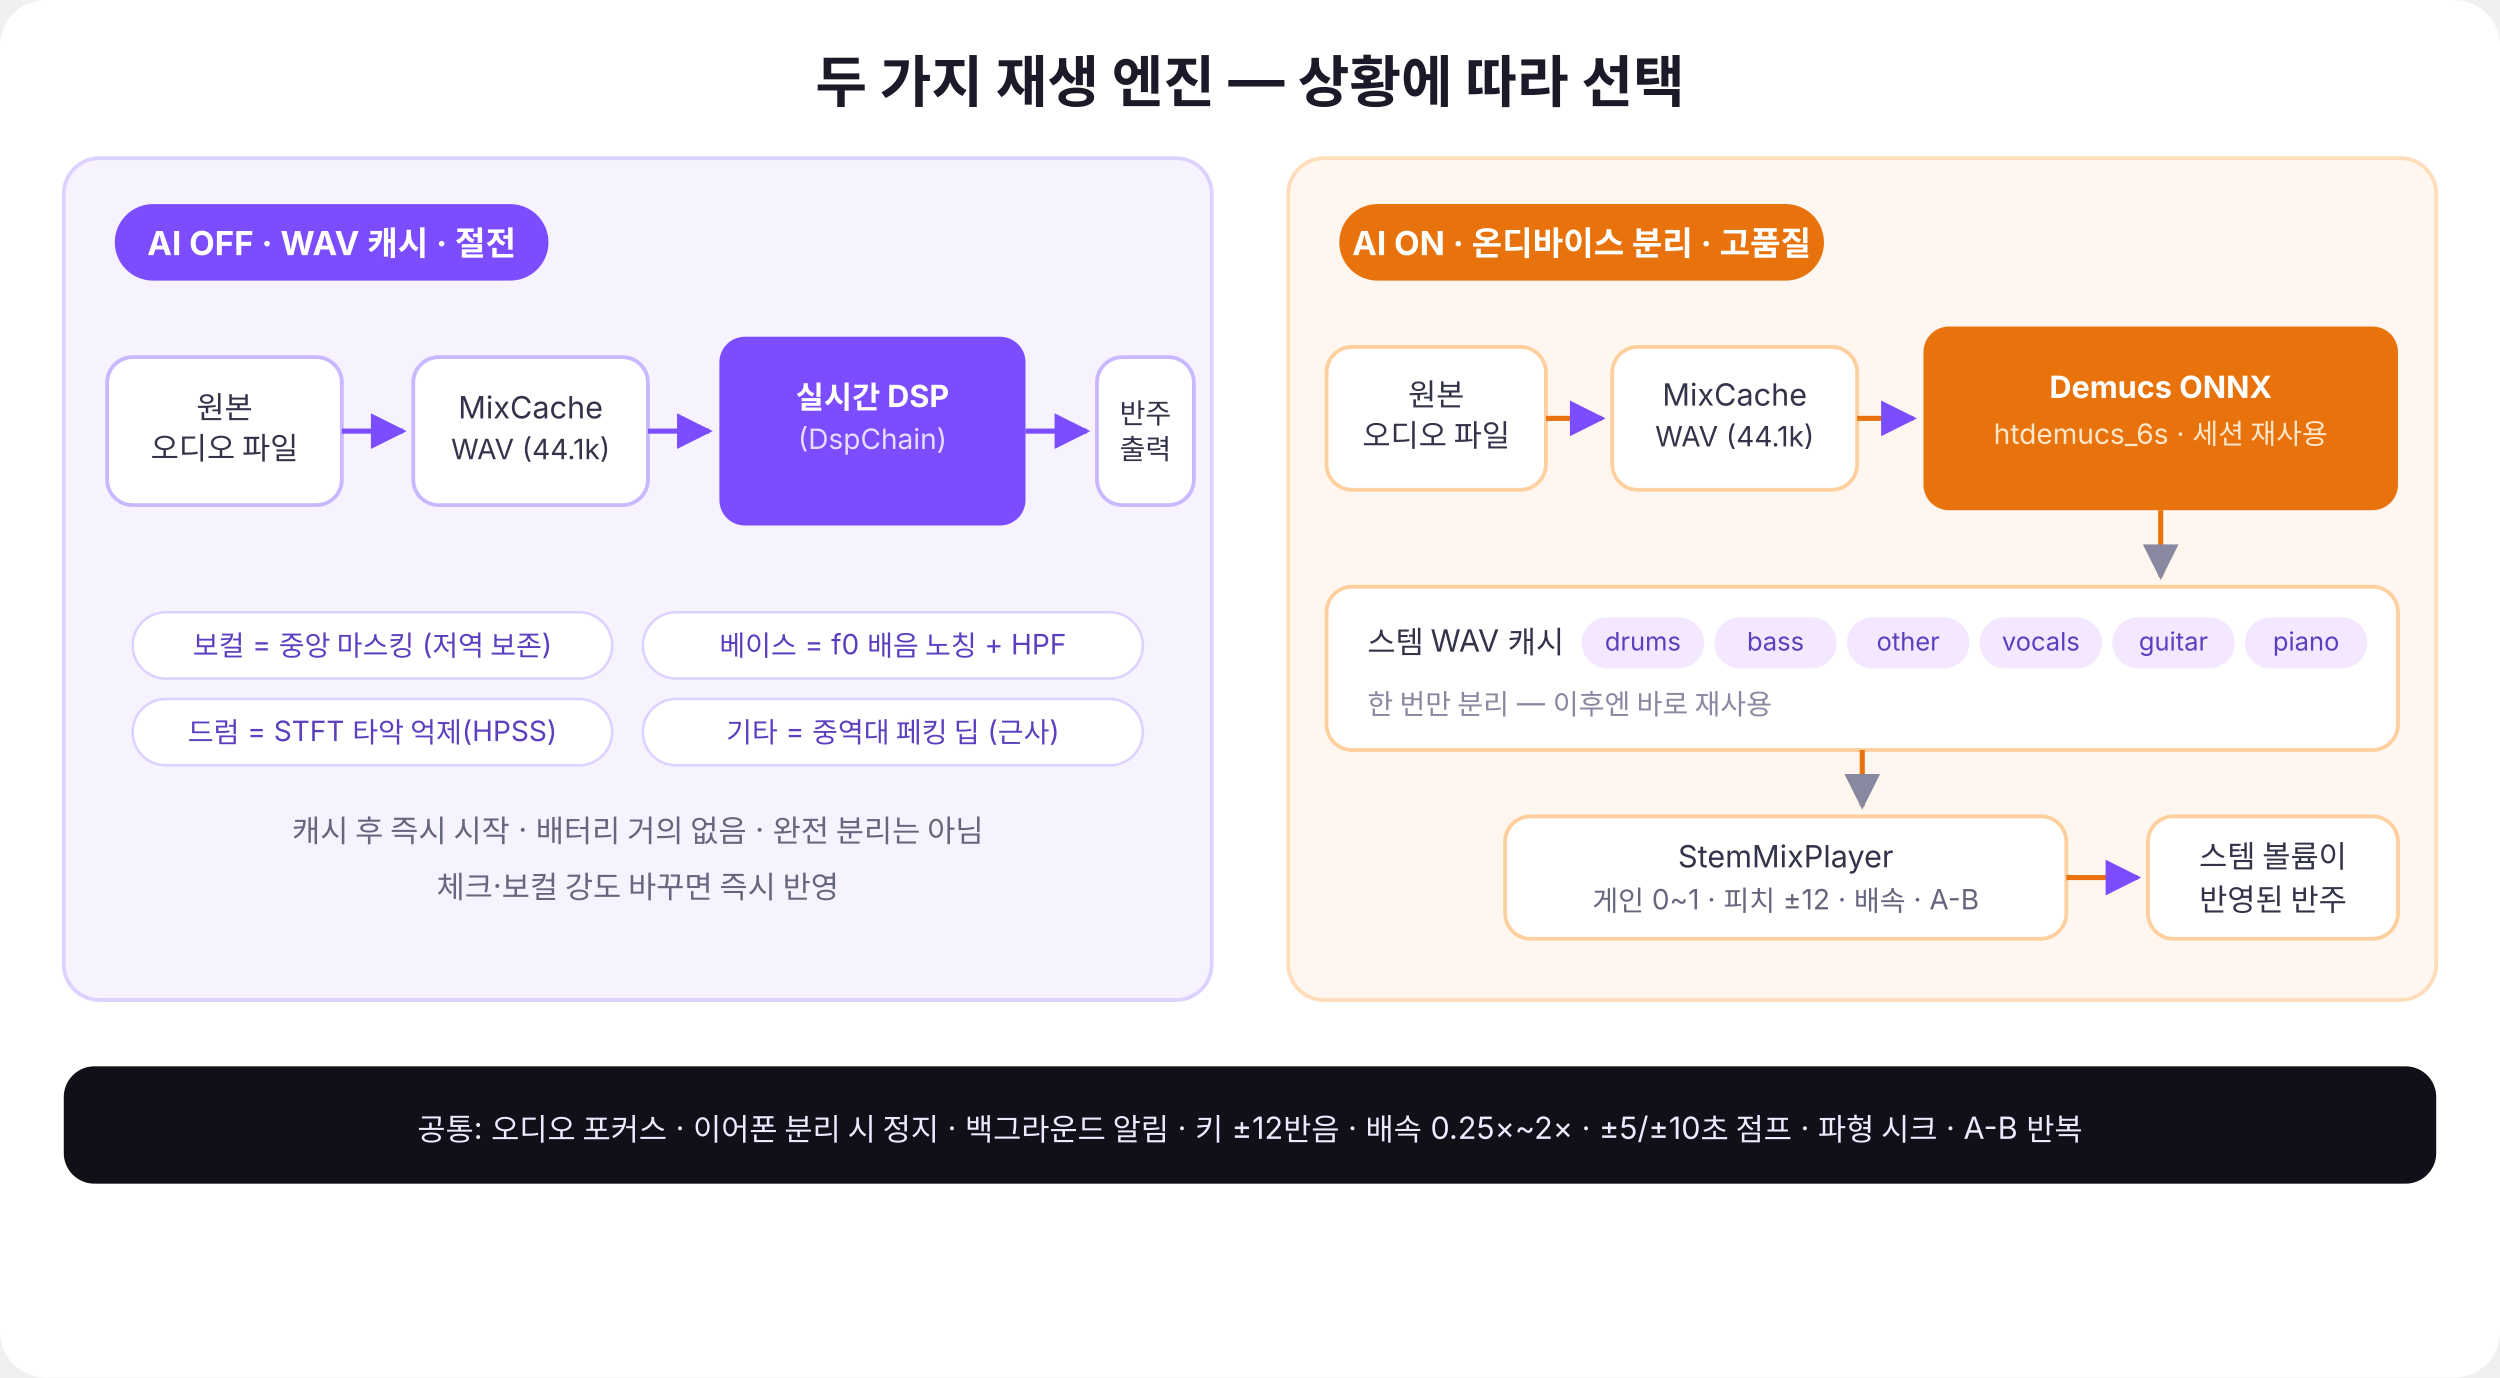
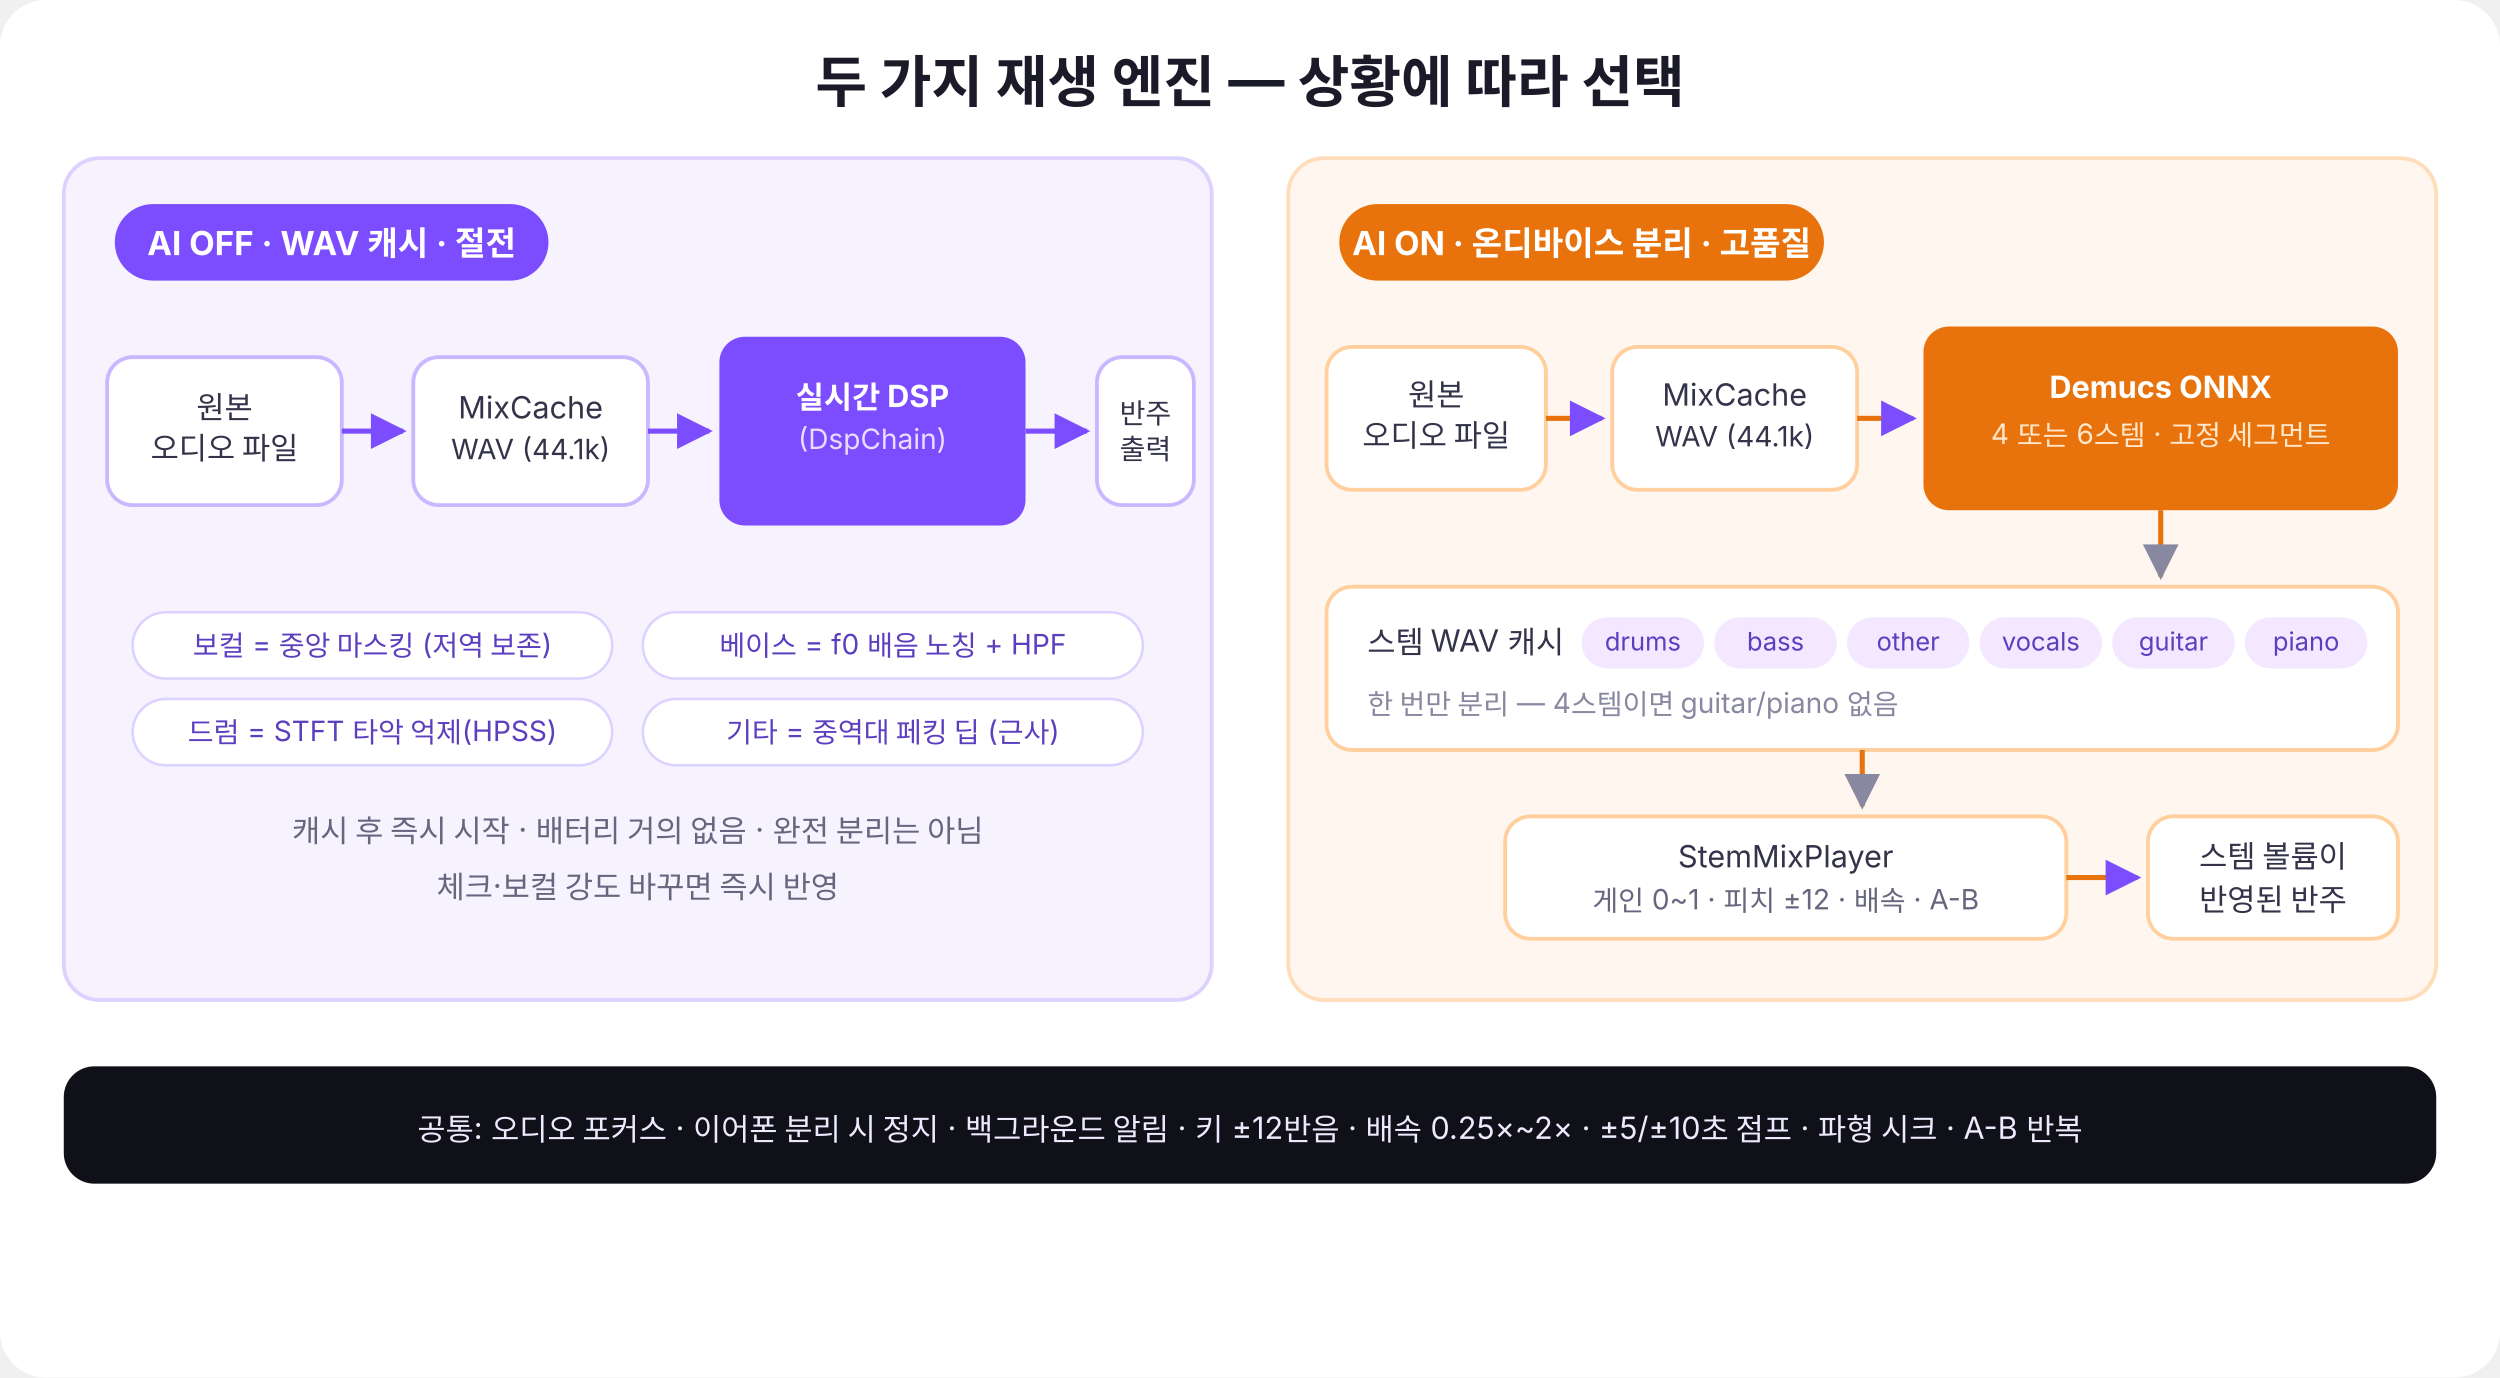
<svg xmlns="http://www.w3.org/2000/svg" width="980" height="540" viewBox="0 0 980 540">
  <defs>
    <marker id="ar" viewBox="0 0 10 10" refX="9" refY="5" markerWidth="7" markerHeight="7" orient="auto">
      <path d="M0,0 L10,5 L0,10 z" fill="#7C4DFF" />
    </marker>
    <marker id="arg" viewBox="0 0 10 10" refX="9" refY="5" markerWidth="7" markerHeight="7" orient="auto">
      <path d="M0,0 L10,5 L0,10 z" fill="#8888a0" />
    </marker>
  </defs>
  <rect x="0" y="0" width="980" height="540" rx="18" fill="#ffffff" />
  <text x="490" y="40" font-family="-apple-system,'Segoe UI',sans-serif" font-size="22" font-weight="bold" fill="#1a1a28" text-anchor="middle">두 가지 재생 엔진 — 상황에 따라 선택</text>
  <rect x="25" y="62" width="450" height="330" rx="14" fill="#F6F3FF" stroke="#DDD2FF" stroke-width="1.5" />
  <rect x="45" y="80" width="170" height="30" rx="15" fill="#7C4DFF" />
  <text x="130" y="100" font-family="-apple-system,'Segoe UI',sans-serif" font-size="13" font-weight="bold" fill="#ffffff" text-anchor="middle">AI OFF · WAV 캐시 · 절전</text>
  <g font-family="-apple-system,'Segoe UI',sans-serif" font-size="12">
    <rect x="42" y="140" width="92" height="58" rx="10" fill="#ffffff" stroke="#C9B8FF" stroke-width="1.5" />
    <text x="88" y="164" text-anchor="middle" fill="#33334a">원본</text>
    <text x="88" y="180" text-anchor="middle" fill="#33334a">오디오 파일</text>
    <line x1="134" y1="169" x2="158" y2="169" stroke="#7C4DFF" stroke-width="2" marker-end="url(#ar)" />
    <rect x="162" y="140" width="92" height="58" rx="10" fill="#ffffff" stroke="#C9B8FF" stroke-width="1.5" />
    <text x="208" y="164" text-anchor="middle" fill="#33334a">MixCache</text>
    <text x="208" y="180" text-anchor="middle" fill="#33334a" font-size="11">WAV (44.1k)</text>
    <line x1="254" y1="169" x2="278" y2="169" stroke="#7C4DFF" stroke-width="2" marker-end="url(#ar)" />
    <rect x="282" y="132" width="120" height="74" rx="10" fill="#7C4DFF" />
    <text x="342" y="160" text-anchor="middle" fill="#ffffff" font-weight="bold">실시간 DSP</text>
    <text x="342" y="176" text-anchor="middle" fill="#E9DDFF" font-size="11">(DspChain)</text>
    <line x1="402" y1="169" x2="426" y2="169" stroke="#7C4DFF" stroke-width="2" marker-end="url(#ar)" />
    <rect x="430" y="140" width="38" height="58" rx="10" fill="#ffffff" stroke="#C9B8FF" stroke-width="1.5" />
    <text x="449" y="166" text-anchor="middle" fill="#33334a" font-size="11">반주</text>
    <text x="449" y="180" text-anchor="middle" fill="#33334a" font-size="11">출력</text>
    <g font-size="11">
      <rect x="52" y="240" width="188" height="26" rx="13" fill="#ffffff" stroke="#DDD2FF" />
      <text x="146" y="257" text-anchor="middle" fill="#5B3FBF">보컬 = 중앙 마스킹 (저역 보존)</text>
      <rect x="252" y="240" width="196" height="26" rx="13" fill="#ffffff" stroke="#DDD2FF" />
      <text x="350" y="257" text-anchor="middle" fill="#5B3FBF">베이스 = f0 배음 노칭 + HPF</text>
      <rect x="52" y="274" width="188" height="26" rx="13" fill="#ffffff" stroke="#DDD2FF" />
      <text x="146" y="291" text-anchor="middle" fill="#5B3FBF">드럼 = STFT 타악 억제(HPSS)</text>
      <rect x="252" y="274" width="196" height="26" rx="13" fill="#ffffff" stroke="#DDD2FF" />
      <text x="350" y="291" text-anchor="middle" fill="#5B3FBF">기타 = 중역대 페킹 딥 (근사)</text>
    </g>
    <text x="250" y="330" text-anchor="middle" font-size="12" fill="#66667e">캐시 후 즉시 시작 · 배터리 거의 없음 · 완전 분리는 아님</text>
    <text x="250" y="352" text-anchor="middle" font-size="12" fill="#66667e">체크·보컬 강도 바꾸면 즉시 반영</text>
  </g>
  <rect x="505" y="62" width="450" height="330" rx="14" fill="#FFF7EF" stroke="#FFDDBB" stroke-width="1.5" />
  <rect x="525" y="80" width="190" height="30" rx="15" fill="#E8730C" />
  <text x="620" y="100" font-family="-apple-system,'Segoe UI',sans-serif" font-size="13" font-weight="bold" fill="#ffffff" text-anchor="middle">AI ON · 온디바이스 분리 · 고품질</text>
  <g font-family="-apple-system,'Segoe UI',sans-serif" font-size="12">
    <rect x="520" y="136" width="86" height="56" rx="10" fill="#ffffff" stroke="#FFCF9E" stroke-width="1.5" />
    <text x="563" y="159" text-anchor="middle" fill="#33334a">원본</text>
    <text x="563" y="175" text-anchor="middle" fill="#33334a">오디오 파일</text>
    <line x1="606" y1="164" x2="628" y2="164" stroke="#E8730C" stroke-width="2" marker-end="url(#ar)" />
    <rect x="632" y="136" width="96" height="56" rx="10" fill="#ffffff" stroke="#FFCF9E" stroke-width="1.5" />
    <text x="680" y="159" text-anchor="middle" fill="#33334a">MixCache</text>
    <text x="680" y="175" text-anchor="middle" fill="#33334a" font-size="11">WAV (44.1k)</text>
    <line x1="728" y1="164" x2="750" y2="164" stroke="#E8730C" stroke-width="2" marker-end="url(#ar)" />
    <rect x="754" y="128" width="186" height="72" rx="10" fill="#E8730C" />
    <text x="847" y="156" text-anchor="middle" fill="#ffffff" font-weight="bold">Demucs ONNX</text>
-     <text x="847" y="174" text-anchor="middle" fill="#FFE7CC" font-size="11">htdemucs_6s · 세션 재사용</text>
+     <text x="847" y="174" text-anchor="middle" fill="#FFE7CC" font-size="11">4 또는 6스템 · 고정 세그먼트</text>
    <line x1="847" y1="200" x2="847" y2="226" stroke="#E8730C" stroke-width="2" marker-end="url(#arg)" />
    <rect x="520" y="230" width="420" height="64" rx="10" fill="#ffffff" stroke="#FFCF9E" stroke-width="1.5" />
    <text x="536" y="256" fill="#33334a" font-size="12">스템 WAV 캐시</text>
    <g font-size="10">
      <rect x="620" y="242" width="48" height="20" rx="10" fill="#F3E8FF" />
      <text x="644" y="255" text-anchor="middle" fill="#5B3FBF">drums</text>
      <rect x="672" y="242" width="48" height="20" rx="10" fill="#F3E8FF" />
      <text x="696" y="255" text-anchor="middle" fill="#5B3FBF">bass</text>
      <rect x="724" y="242" width="48" height="20" rx="10" fill="#F3E8FF" />
      <text x="748" y="255" text-anchor="middle" fill="#5B3FBF">other</text>
      <rect x="776" y="242" width="48" height="20" rx="10" fill="#F3E8FF" />
      <text x="800" y="255" text-anchor="middle" fill="#5B3FBF">vocals</text>
      <rect x="828" y="242" width="48" height="20" rx="10" fill="#F3E8FF" />
      <text x="852" y="255" text-anchor="middle" fill="#5B3FBF">guitar</text>
      <rect x="880" y="242" width="48" height="20" rx="10" fill="#F3E8FF" />
      <text x="904" y="255" text-anchor="middle" fill="#5B3FBF">piano</text>
    </g>
-     <text x="536" y="280" font-size="11" fill="#8888a0">한 번만 분리 — 이후엔 바로 재사용</text>
+     <text x="536" y="280" font-size="11" fill="#8888a0">한 번만 분리 — 4스템이면 guitar/piano 없음</text>
    <line x1="730" y1="294" x2="730" y2="316" stroke="#E8730C" stroke-width="2" marker-end="url(#arg)" />
    <rect x="590" y="320" width="220" height="48" rx="10" fill="#ffffff" stroke="#FFCF9E" stroke-width="1.5" />
    <text x="700" y="340" text-anchor="middle" fill="#33334a">StemMixPlayer</text>
    <text x="700" y="357" text-anchor="middle" fill="#66667e" font-size="11">게인 0~1 · 피치 ±12 · 배속 · A-B</text>
    <line x1="810" y1="344" x2="838" y2="344" stroke="#E8730C" stroke-width="2" marker-end="url(#ar)" />
    <rect x="842" y="320" width="98" height="48" rx="10" fill="#ffffff" stroke="#FFCF9E" stroke-width="1.5" />
    <text x="891" y="340" text-anchor="middle" fill="#33334a">스템 볼륨이</text>
    <text x="891" y="357" text-anchor="middle" fill="#33334a">반영된 반주</text>
  </g>
  <rect x="25" y="418" width="930" height="46" rx="12" fill="#101018" />
  <text x="490" y="447" font-family="-apple-system,'Segoe UI',sans-serif" font-size="12" fill="#EDEAFF" text-anchor="middle">공통: 오디오 포커스 · 이어폰 분리 시 정지 · 백그라운드 알림 · 키 ±12반음 · 배속 0.25×~2× · ±5/±10초 점프 · 파형 시크 · A-B 반복</text>
</svg>
